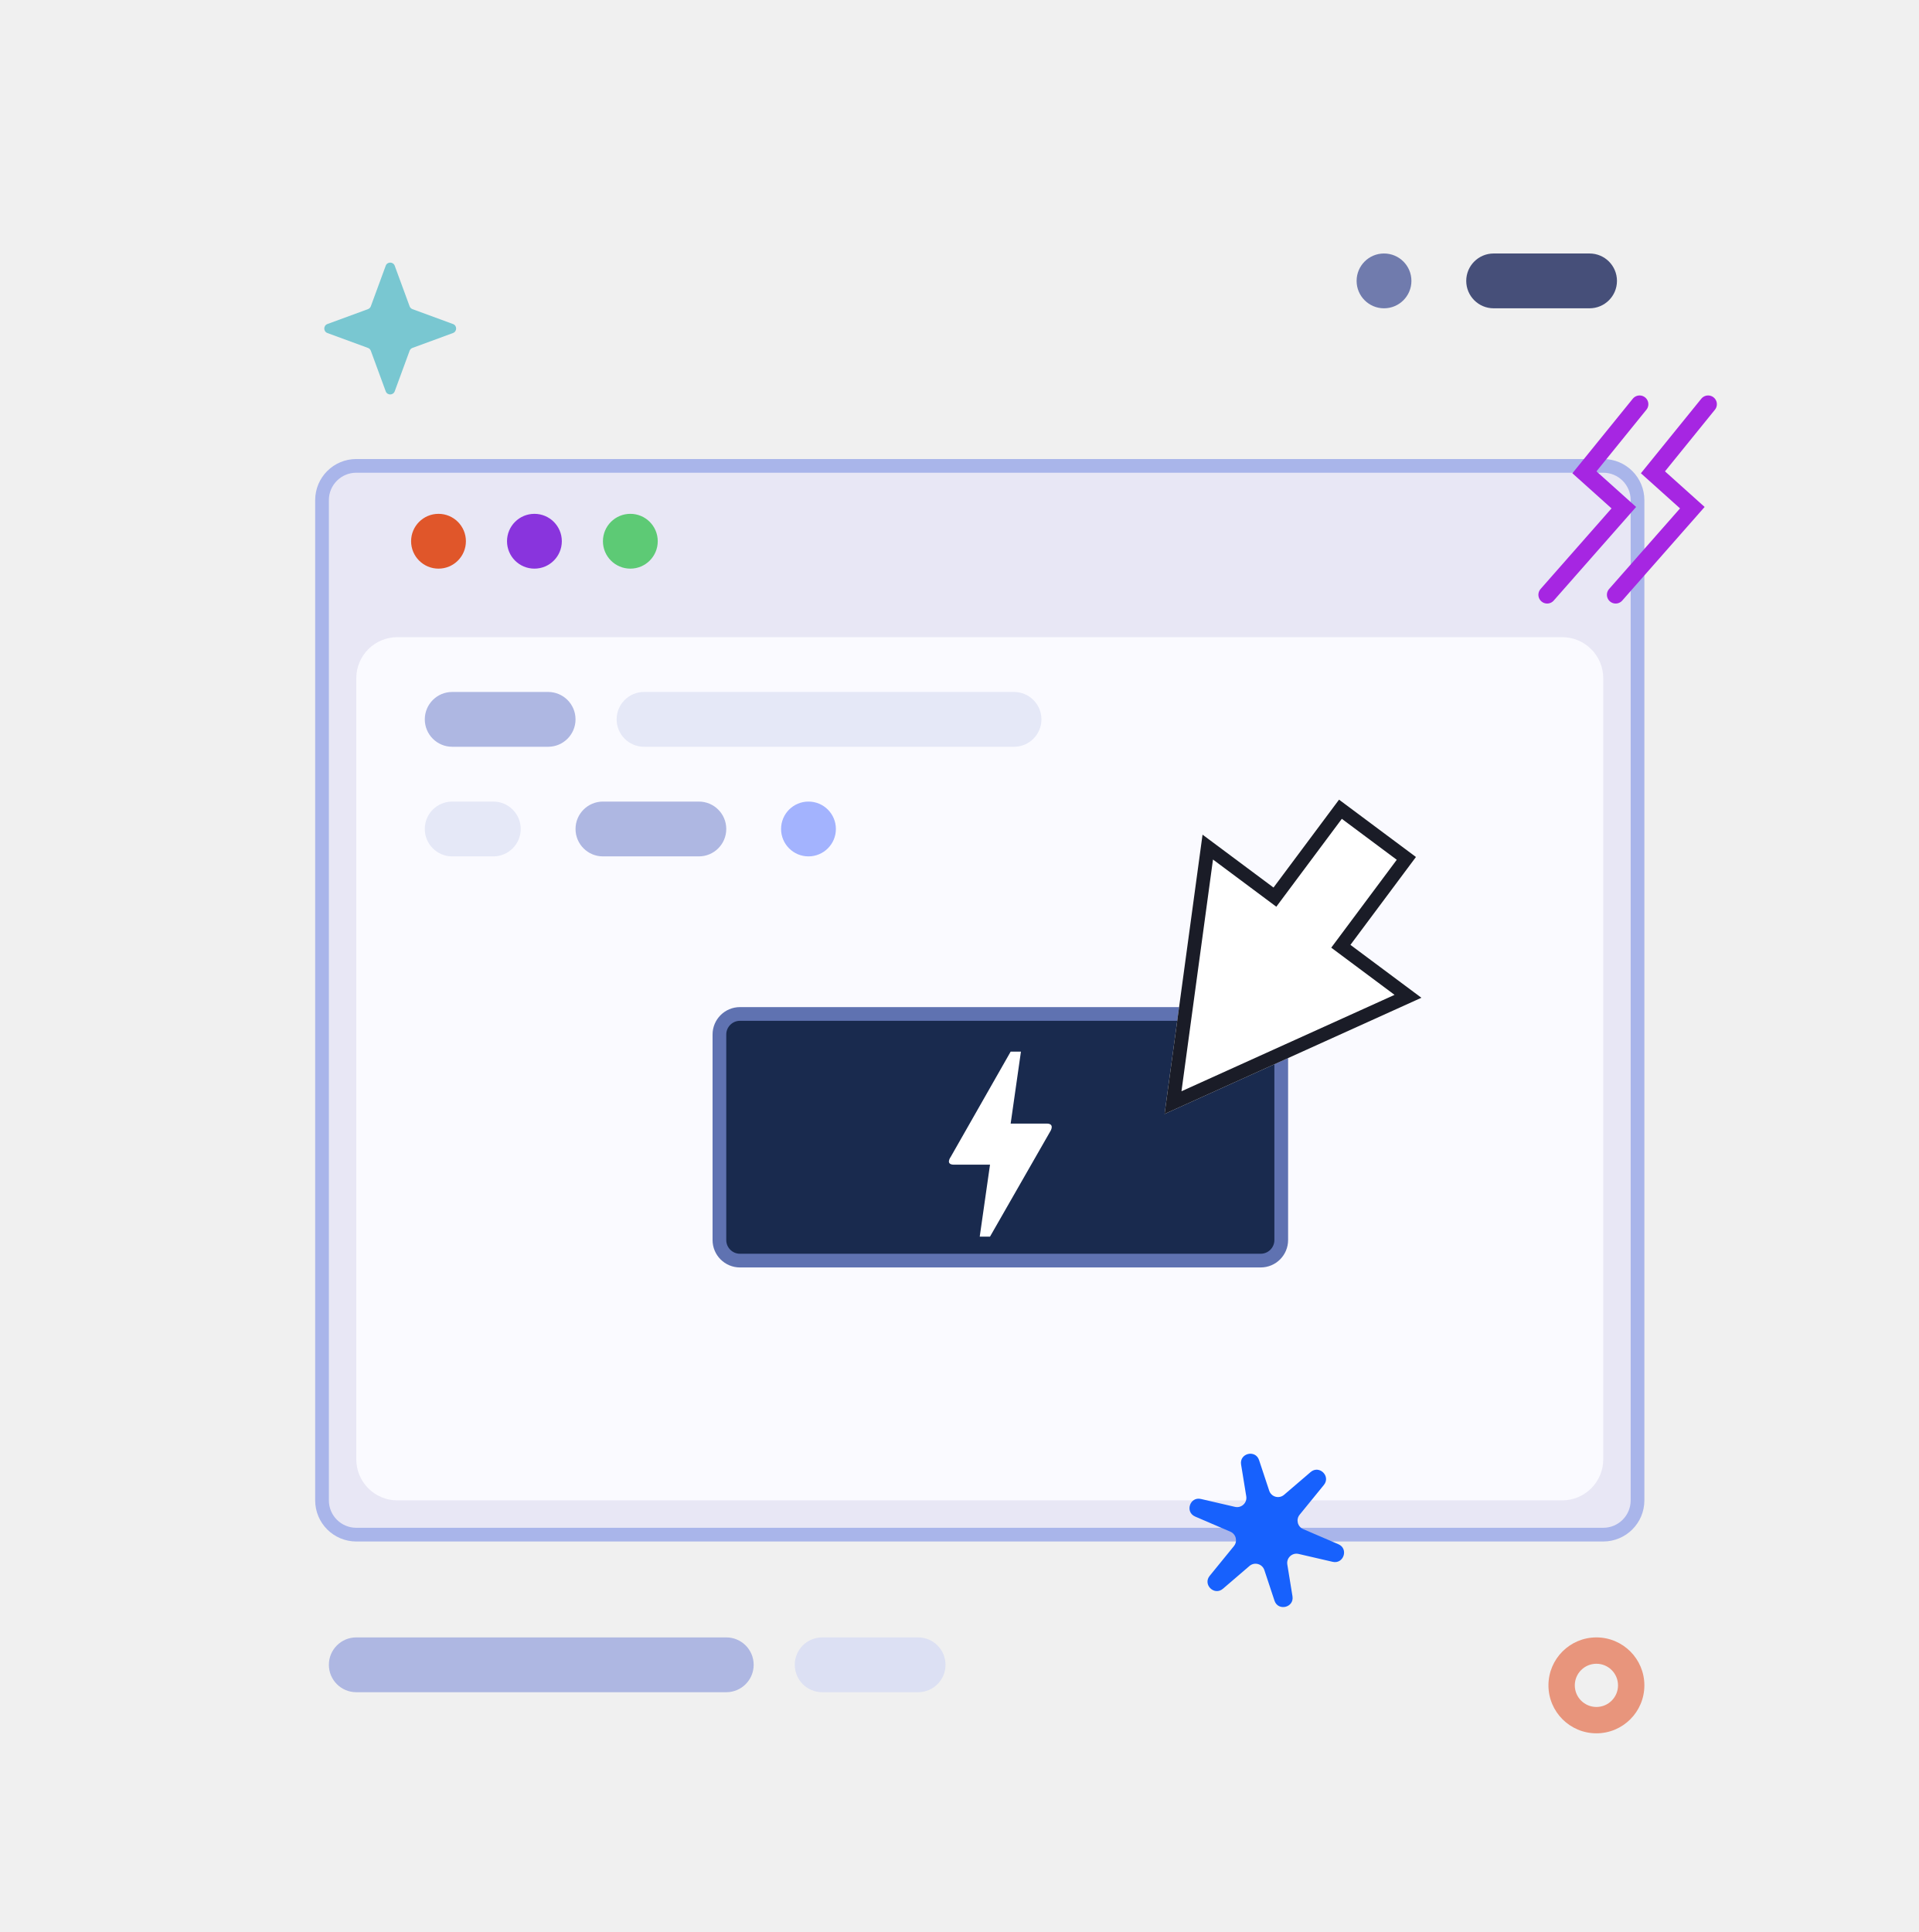
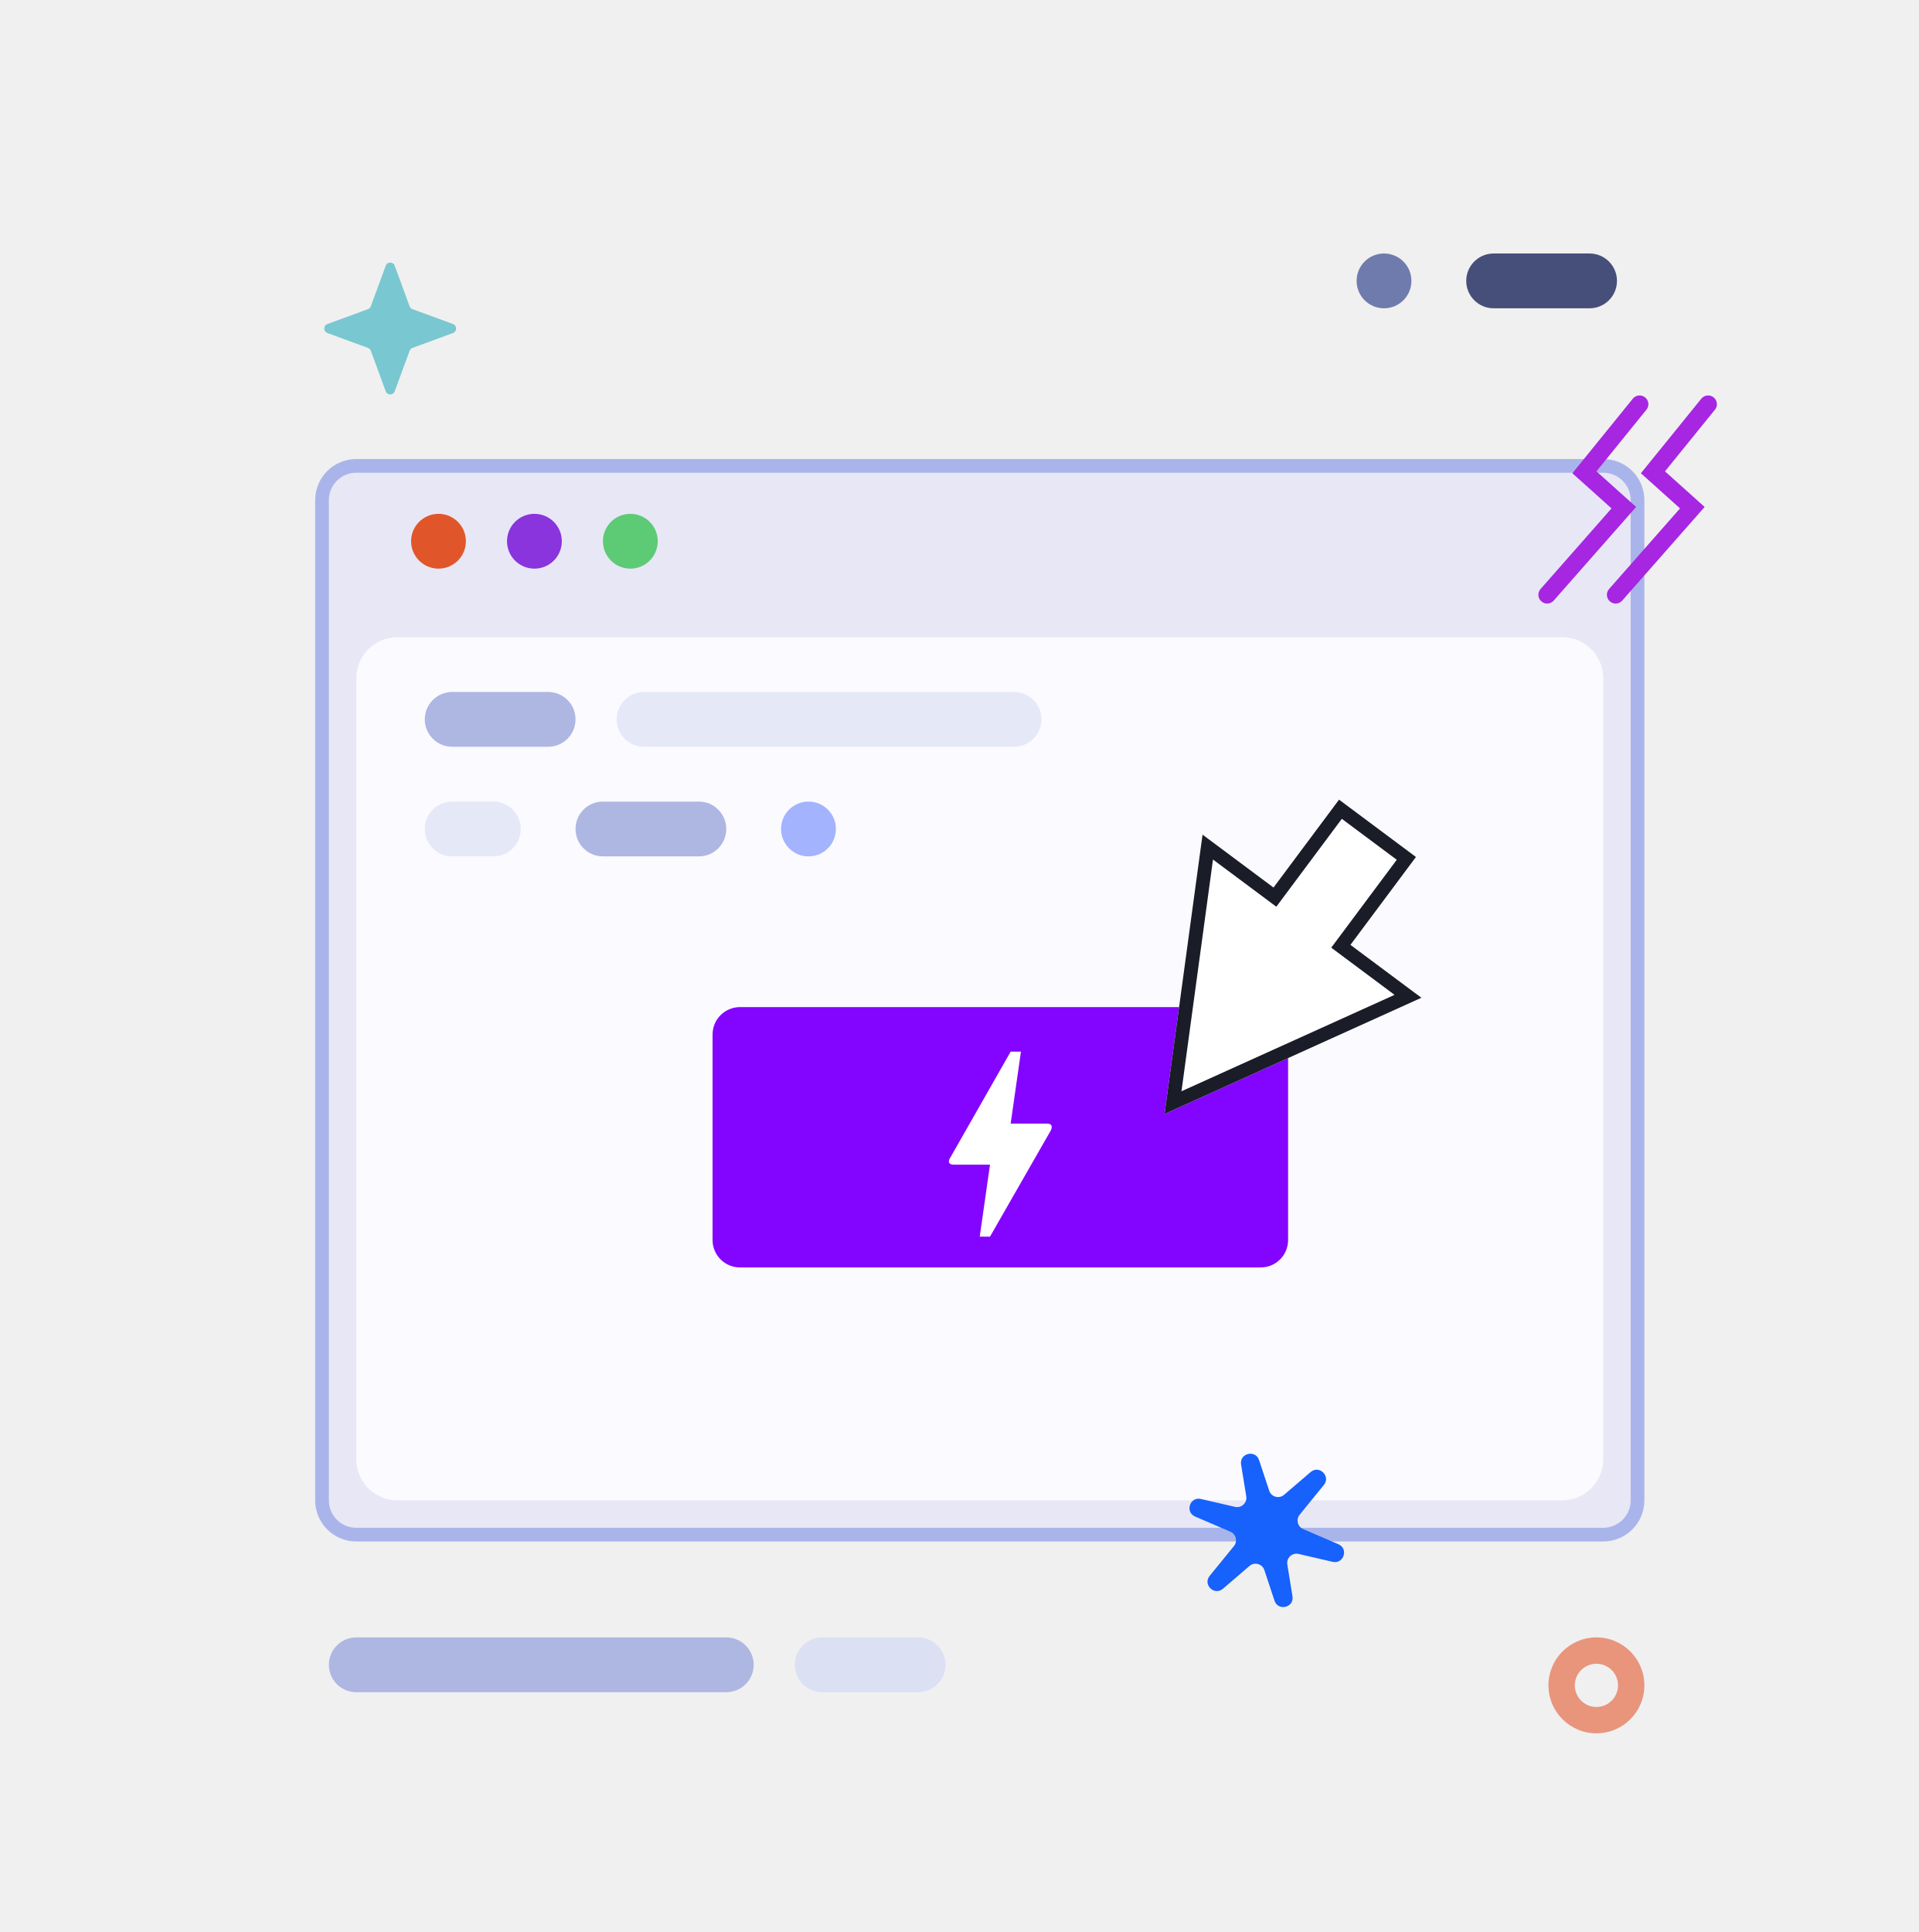
<svg xmlns="http://www.w3.org/2000/svg" width="140" height="141" viewBox="0 0 140 141" fill="none">
  <rect x="23.5" y="34" width="96" height="78" rx="2.5" fill="#E8E7F5" stroke="#A9B5EA" />
  <rect x="26" y="46.5" width="91" height="63" rx="3" fill="#FAFAFF" />
  <rect x="31" y="50.5" width="11" height="4" rx="2" fill="#AEB7E2" />
  <rect x="58" y="119.5" width="11" height="4" rx="2" fill="#DCE0F3" />
  <rect x="107" y="18.5" width="11" height="4" rx="2" fill="#464F79" />
  <rect x="42" y="58.5" width="11" height="4" rx="2" fill="#AEB7E2" />
  <path d="M57 60.5C57 59.395 57.895 58.5 59 58.5C60.105 58.5 61 59.395 61 60.5C61 61.605 60.105 62.5 59 62.5C57.895 62.5 57 61.605 57 60.5Z" fill="#A3B3FE" />
  <path d="M99 20.5C99 19.395 99.895 18.5 101 18.5C102.105 18.5 103 19.395 103 20.5C103 21.605 102.105 22.5 101 22.5C99.895 22.5 99 21.605 99 20.5Z" fill="#707BAD" />
  <path d="M45 52.5C45 51.395 45.895 50.5 47 50.5H74C75.105 50.5 76 51.395 76 52.5C76 53.605 75.105 54.5 74 54.5H47C45.895 54.5 45 53.605 45 52.5Z" fill="#E5E8F7" />
  <path d="M24 121.5C24 120.395 24.895 119.5 26 119.5H53C54.105 119.5 55 120.395 55 121.5C55 122.605 54.105 123.5 53 123.5H26C24.895 123.5 24 122.605 24 121.5Z" fill="#AEB7E2" />
  <path d="M31 60.5C31 59.395 31.895 58.5 33 58.5H36C37.105 58.5 38 59.395 38 60.5C38 61.605 37.105 62.5 36 62.5H33C31.895 62.5 31 61.605 31 60.5Z" fill="#E5E8F7" />
  <path d="M94.32 116.498C94.454 117.322 93.271 117.612 93.008 116.82L92.268 114.587C92.116 114.13 91.549 113.973 91.183 114.286L89.245 115.949C88.618 116.486 87.757 115.647 88.279 115.006L90.047 112.836C90.331 112.487 90.203 111.963 89.789 111.785L87.217 110.68C86.458 110.353 86.832 109.21 87.638 109.397L90.125 109.973C90.594 110.082 91.024 109.68 90.947 109.204L90.57 106.883C90.436 106.059 91.619 105.769 91.882 106.561L92.622 108.793C92.774 109.251 93.341 109.408 93.706 109.094L95.645 107.432C96.272 106.894 97.133 107.734 96.611 108.375L94.843 110.545C94.559 110.894 94.687 111.418 95.101 111.596L97.673 112.701C98.432 113.027 98.057 114.17 97.252 113.984L94.765 113.408C94.295 113.299 93.866 113.701 93.943 114.176L94.32 116.498Z" fill="#1761FD" />
  <path d="M28.148 28.558C28.26 28.864 28.692 28.864 28.805 28.558L29.892 25.599C29.927 25.503 30.003 25.427 30.099 25.392L33.058 24.305C33.364 24.192 33.364 23.76 33.058 23.648L30.099 22.561C30.003 22.525 29.927 22.449 29.892 22.353L28.805 19.394C28.692 19.088 28.26 19.088 28.148 19.394L27.061 22.353C27.025 22.449 26.949 22.525 26.853 22.561L23.894 23.648C23.588 23.76 23.588 24.192 23.894 24.305L26.853 25.392C26.949 25.427 27.025 25.503 27.061 25.599L28.148 28.558Z" fill="#79C7D1" />
  <path d="M120 123C120 124.933 118.433 126.5 116.5 126.5C114.567 126.5 113 124.933 113 123C113 121.067 114.567 119.5 116.5 119.5C118.433 119.5 120 121.067 120 123ZM114.923 123C114.923 123.871 115.629 124.577 116.5 124.577C117.371 124.577 118.077 123.871 118.077 123C118.077 122.129 117.371 121.423 116.5 121.423C115.629 121.423 114.923 122.129 114.923 123Z" fill="#E8957C" />
  <circle cx="39" cy="39.5" r="2" fill="#8934DD" />
  <circle cx="32" cy="39.5" r="2" fill="#E0562A" />
  <circle cx="46" cy="39.5" r="2" fill="#5DCA75" />
  <path d="M119.652 29.5L115.625 34.47L118.5 37.051L112.905 43.408" stroke="#A626E2" stroke-width="1.278" stroke-linecap="round" />
  <path d="M124.652 29.5L120.625 34.47L123.5 37.051L117.905 43.408" stroke="#A626E2" stroke-width="1.278" stroke-linecap="round" />
-   <rect x="52.5" y="74" width="41" height="18" rx="1.5" fill="#192A4E" stroke="#5F72B1" />
+   <rect x="52.5" y="74" width="41" height="18" rx="1.5" fill="#8405FF" stroke="#8405FF" />
  <path d="M72.247 90.25H71.497L72.247 85H69.622C68.962 85 69.374 84.438 69.389 84.415C70.357 82.705 71.812 80.155 73.754 76.75H74.504L73.754 82H76.387C76.687 82 76.852 82.142 76.687 82.495C73.724 87.662 72.247 90.25 72.247 90.25Z" fill="white" />
  <mask id="path-22-inside-1_298_2388" fill="white">
    <path fill-rule="evenodd" clip-rule="evenodd" d="M87.757 60.914L84.985 81.298L103.728 72.818L98.549 68.958L103.33 62.544L97.718 58.36L92.936 64.774L87.757 60.914Z" />
  </mask>
  <path fill-rule="evenodd" clip-rule="evenodd" d="M87.757 60.914L84.985 81.298L103.728 72.818L98.549 68.958L103.33 62.544L97.718 58.36L92.936 64.774L87.757 60.914Z" fill="white" />
  <path d="M84.985 81.298L83.994 81.163L83.751 82.954L85.397 82.209L84.985 81.298ZM87.757 60.914L88.355 60.112L86.995 59.099L86.767 60.779L87.757 60.914ZM103.728 72.818L104.14 73.729L105.685 73.03L104.325 72.016L103.728 72.818ZM98.549 68.958L97.747 68.36L97.149 69.162L97.951 69.76L98.549 68.958ZM103.33 62.544L104.132 63.141L104.729 62.34L103.927 61.742L103.33 62.544ZM97.718 58.36L98.315 57.559L97.513 56.961L96.916 57.763L97.718 58.36ZM92.936 64.774L92.339 65.576L93.141 66.174L93.738 65.372L92.936 64.774ZM85.976 81.433L88.748 61.049L86.767 60.779L83.994 81.163L85.976 81.433ZM103.315 71.907L84.573 80.387L85.397 82.209L104.14 73.729L103.315 71.907ZM97.951 69.76L103.13 73.62L104.325 72.016L99.146 68.156L97.951 69.76ZM102.528 61.946L97.747 68.36L99.35 69.555L104.132 63.141L102.528 61.946ZM97.12 59.162L102.732 63.346L103.927 61.742L98.315 57.559L97.12 59.162ZM93.738 65.372L98.519 58.958L96.916 57.763L92.135 64.177L93.738 65.372ZM87.16 61.716L92.339 65.576L93.534 63.973L88.355 60.112L87.16 61.716Z" fill="#1A1C27" mask="url(#path-22-inside-1_298_2388)" />
</svg>
